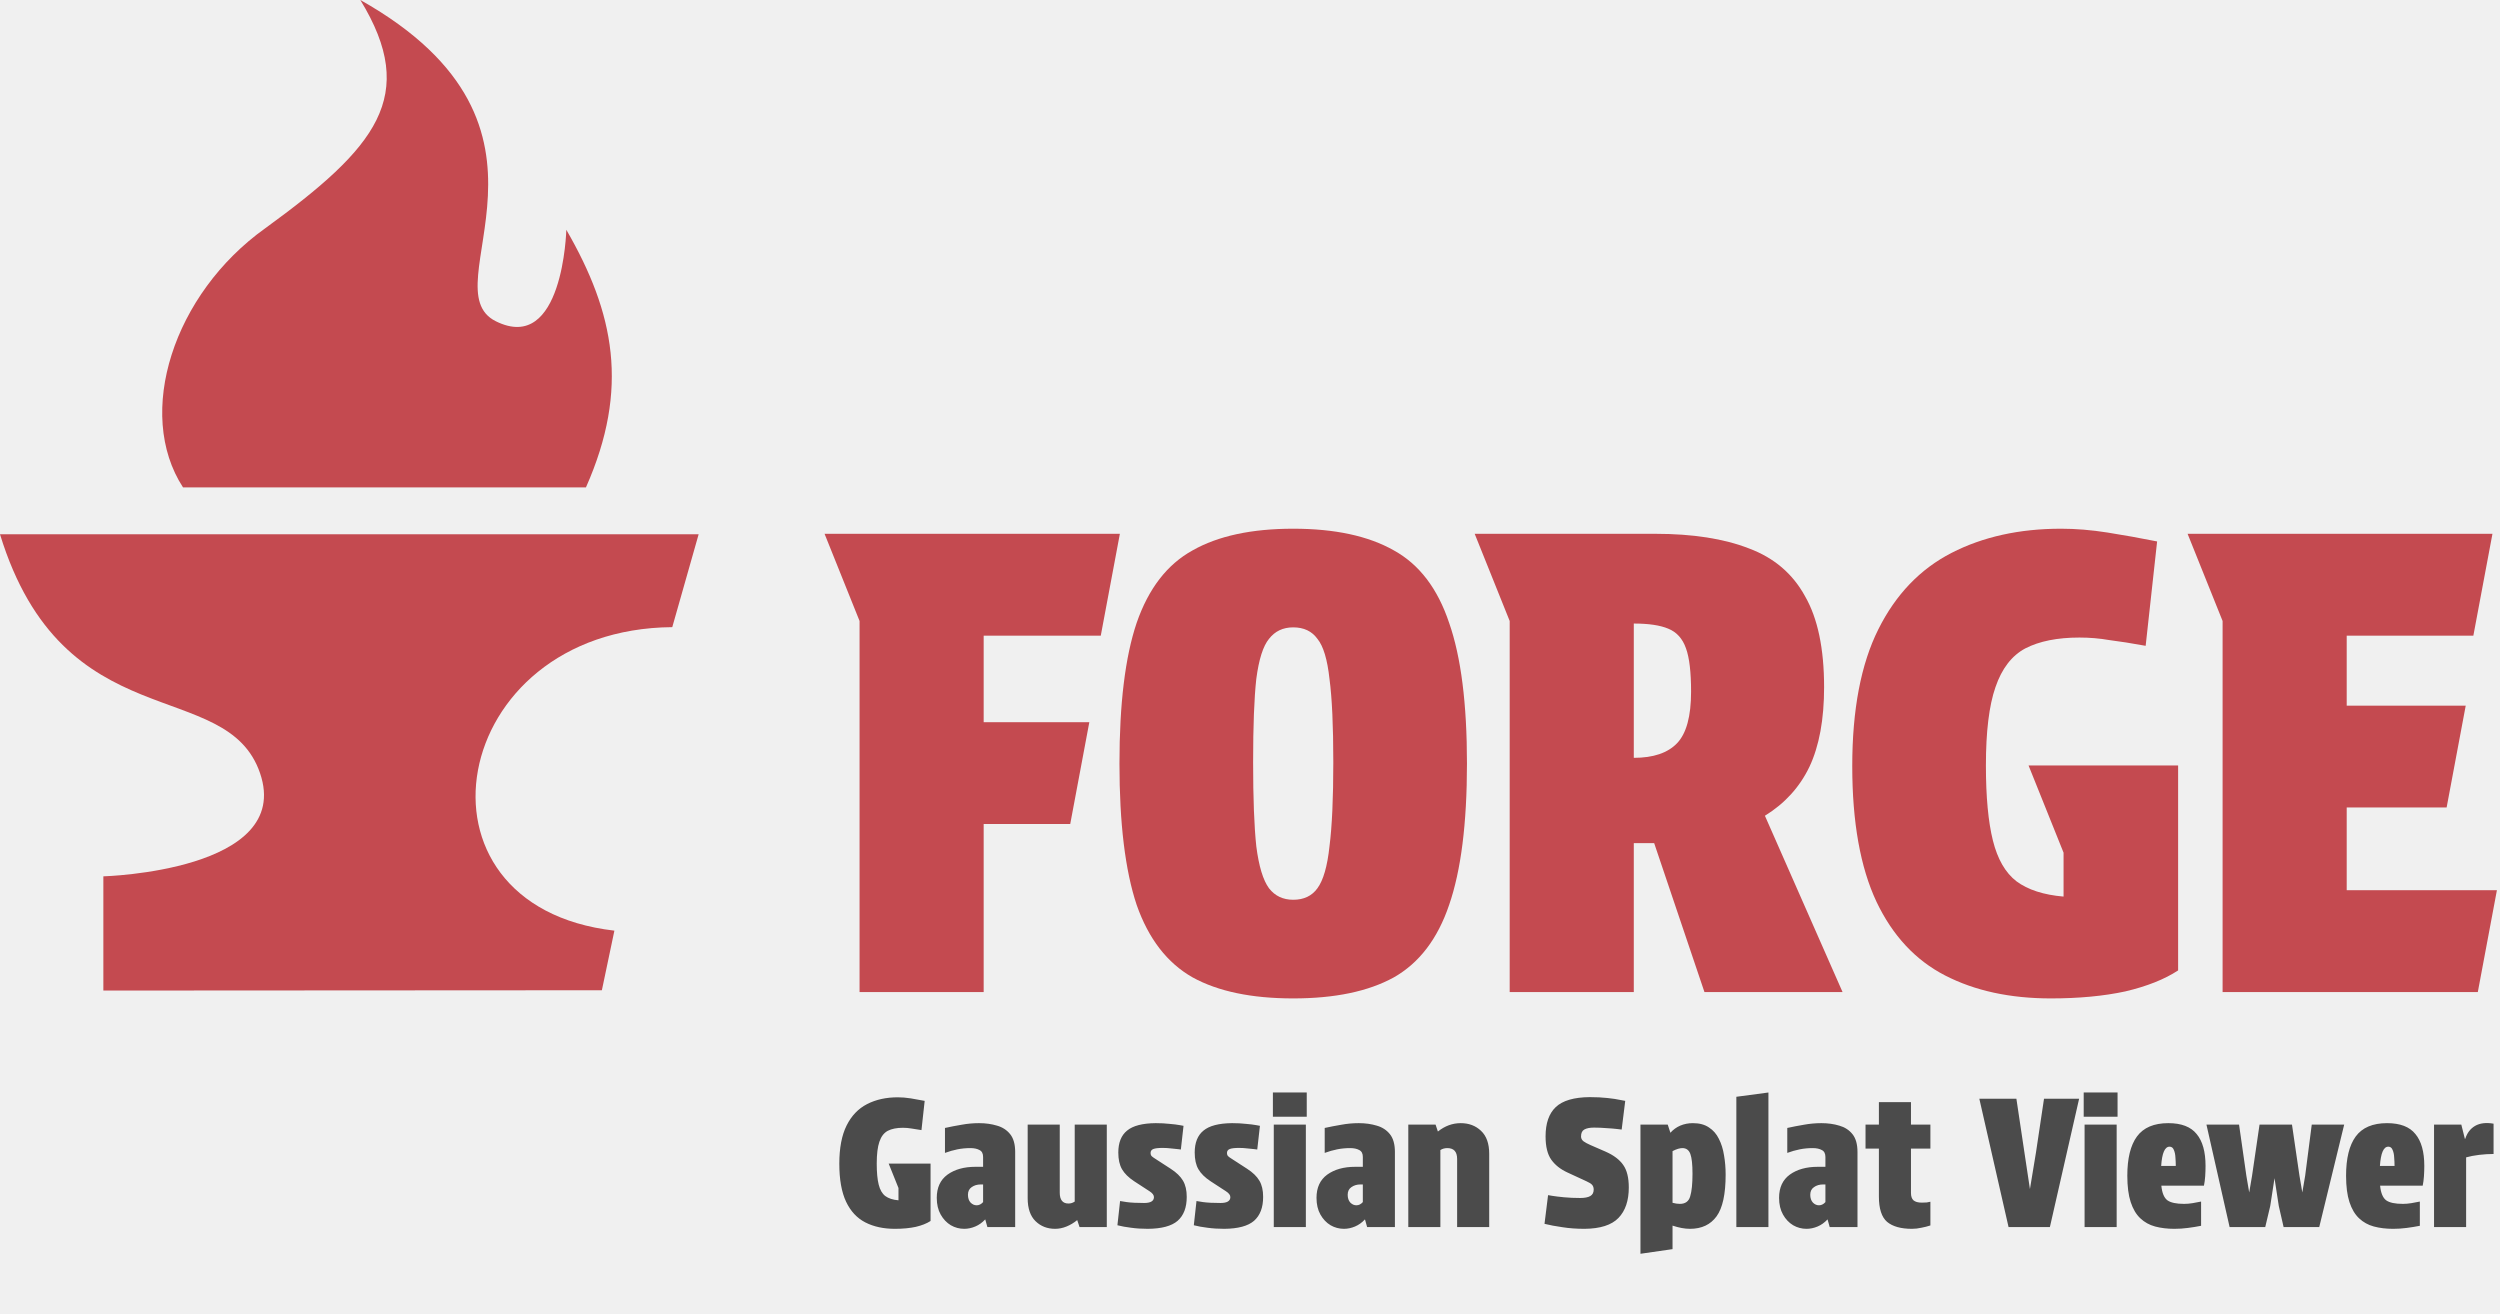
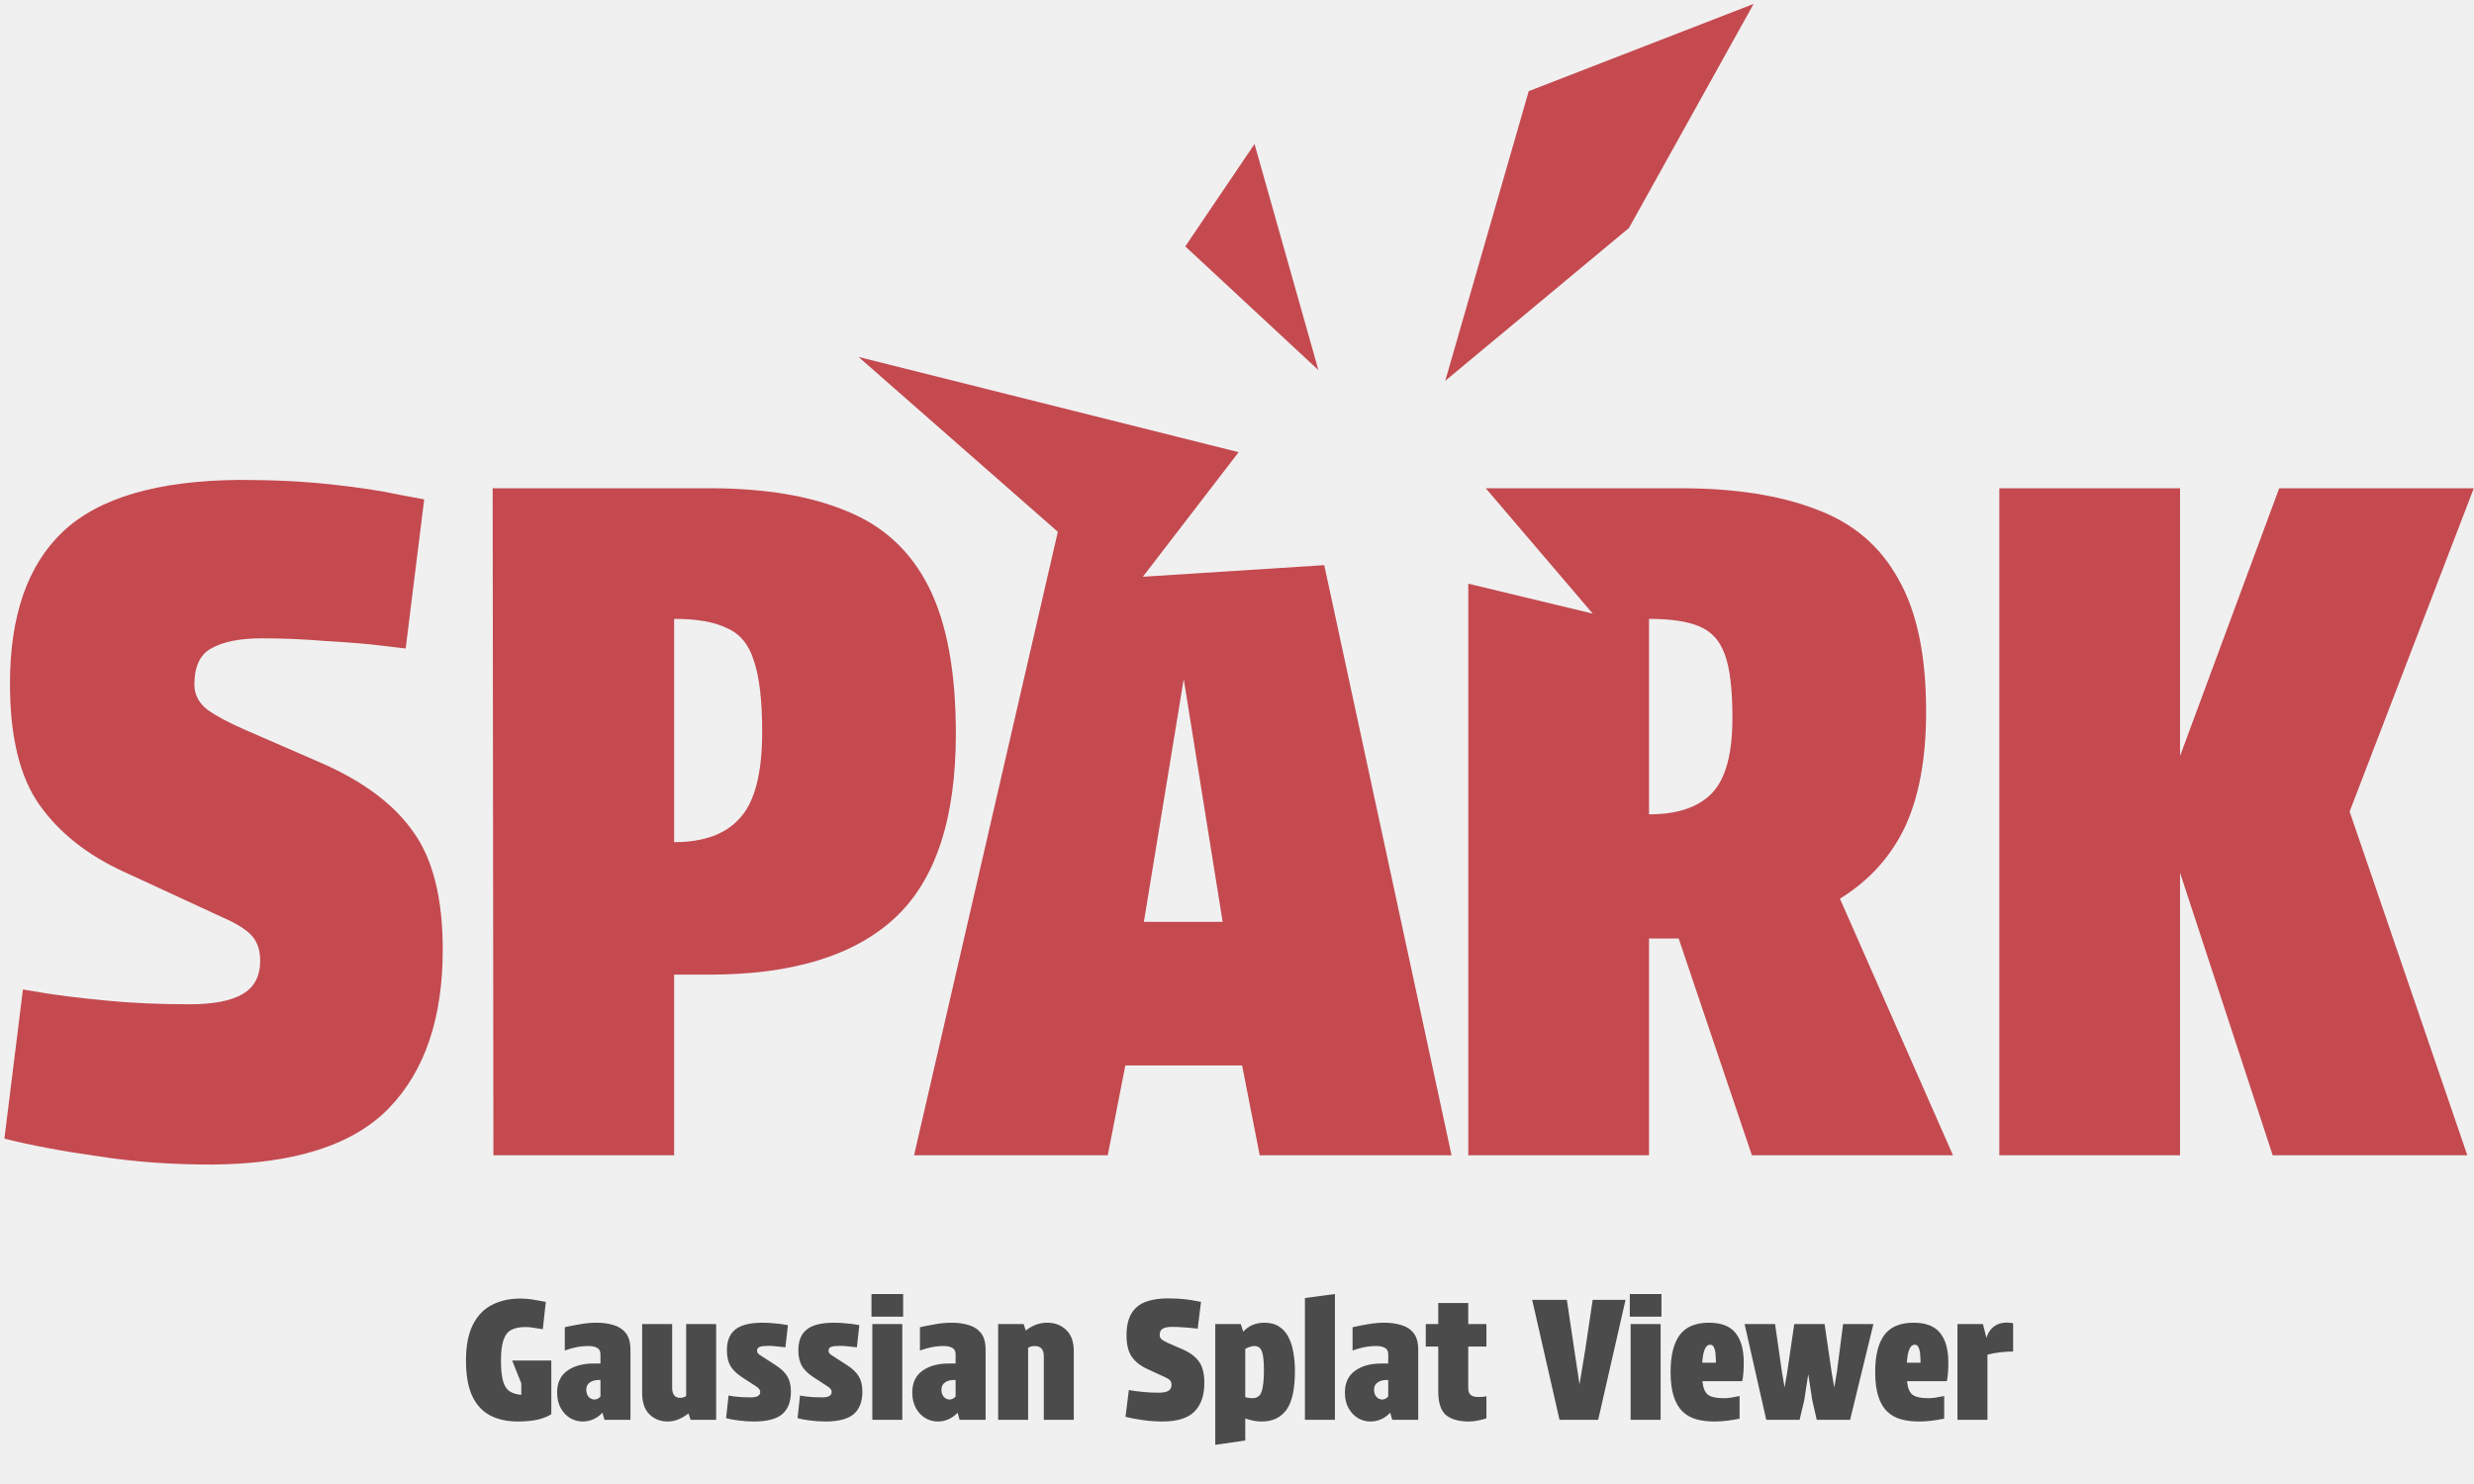
- <svg xmlns="http://www.w3.org/2000/svg" width="491" height="258" viewBox="0 0 491 258" fill="none">
-   <g clip-path="url(#clip0_1127_4)">
-     <path d="M0 104.933H137.213L132.034 123.171C87.865 123.535 78.226 177.889 120.668 182.779C120.668 182.779 120.668 182.779 118.208 194.486L20.299 194.545L20.299 172.113C20.299 172.113 57.652 171.091 51.074 151.852C44.495 132.613 12.442 145.51 0 104.933Z" fill="#C44A50" />
-     <path d="M70.769 0C115.329 25.07 84.144 56.514 97.379 63.094C110.614 69.674 111.225 45.134 111.225 45.134C120.66 61.452 123.689 76.294 115.08 95.725H35.945C26.5 81.189 34.05 57.713 52.097 44.83C73.874 28.985 82.334 18.903 70.769 0Z" fill="#C44A50" />
-     <path d="M219.943 104.839L216.193 124.839H193.193V141.839H213.943L210.193 161.839H193.193V194.839H168.818V121.964L161.943 104.839H219.943Z" fill="#C44A50" />
-     <path d="M253.987 196.089C245.821 196.089 239.237 194.714 234.237 191.964C229.237 189.131 225.571 184.381 223.237 177.714C220.987 170.964 219.862 161.714 219.862 149.964C219.862 138.214 220.987 129.006 223.237 122.339C225.571 115.589 229.237 110.839 234.237 108.089C239.237 105.256 245.821 103.839 253.987 103.839C262.154 103.839 268.737 105.256 273.737 108.089C278.737 110.839 282.362 115.589 284.612 122.339C286.946 129.006 288.112 138.214 288.112 149.964C288.112 161.714 286.946 170.964 284.612 177.714C282.362 184.381 278.737 189.131 273.737 191.964C268.737 194.714 262.154 196.089 253.987 196.089ZM261.862 149.714C261.862 142.548 261.612 137.089 261.112 133.339C260.696 129.506 259.904 126.881 258.737 125.464C257.654 123.964 256.071 123.214 253.987 123.214C251.987 123.214 250.404 123.964 249.237 125.464C248.071 126.881 247.237 129.506 246.737 133.339C246.321 137.089 246.112 142.548 246.112 149.714C246.112 156.798 246.321 162.298 246.737 166.214C247.237 170.131 248.071 172.881 249.237 174.464C250.404 175.964 251.987 176.714 253.987 176.714C256.071 176.714 257.654 175.964 258.737 174.464C259.904 172.881 260.696 170.131 261.112 166.214C261.612 162.298 261.862 156.798 261.862 149.714Z" fill="#C44A50" />
-     <path d="M325.128 104.839C332.461 104.839 338.586 105.798 343.503 107.714C348.42 109.548 352.086 112.673 354.503 117.089C357.003 121.423 358.253 127.381 358.253 134.964C358.253 141.298 357.295 146.506 355.378 150.589C353.461 154.589 350.545 157.798 346.628 160.214L361.878 194.839H334.753L324.878 165.589H320.878V194.839H296.503V121.964L289.628 104.839H325.128ZM320.878 148.839C324.711 148.839 327.545 147.881 329.378 145.964C331.211 144.048 332.128 140.673 332.128 135.839C332.128 132.006 331.795 129.173 331.128 127.339C330.461 125.423 329.295 124.131 327.628 123.464C326.045 122.798 323.795 122.464 320.878 122.464V148.839Z" fill="#C44A50" />
-     <path d="M390.033 150.339C390.033 156.506 390.492 161.423 391.408 165.089C392.325 168.756 393.867 171.423 396.033 173.089C398.283 174.756 401.367 175.756 405.283 176.089V167.464L398.408 150.339H427.783V190.589C425.117 192.339 421.658 193.714 417.408 194.714C413.158 195.631 408.283 196.089 402.783 196.089C394.783 196.089 387.867 194.589 382.033 191.589C376.2 188.589 371.7 183.756 368.533 177.089C365.367 170.339 363.783 161.464 363.783 150.464C363.783 139.381 365.492 130.423 368.908 123.589C372.325 116.756 377.117 111.756 383.283 108.589C389.45 105.423 396.617 103.839 404.783 103.839C407.7 103.839 410.742 104.089 413.908 104.589C417.075 105.089 420.325 105.673 423.658 106.339L421.408 126.839C418.658 126.339 416.283 125.964 414.283 125.714C412.367 125.381 410.408 125.214 408.408 125.214C404.075 125.214 400.533 125.923 397.783 127.339C395.117 128.756 393.158 131.298 391.908 134.964C390.658 138.548 390.033 143.673 390.033 150.339Z" fill="#C44A50" />
-     <path d="M429.643 104.839H489.518L485.768 124.839H460.893V138.589H484.268L480.518 158.589H460.893V174.839H490.393L486.643 194.839H436.518V121.964L429.643 104.839Z" fill="#C44A50" />
-     <path d="M172.191 228.531C172.191 230.258 172.319 231.634 172.576 232.661C172.832 233.688 173.264 234.434 173.871 234.901C174.501 235.368 175.364 235.648 176.461 235.741V233.326L174.536 228.531H182.761V239.801C182.014 240.291 181.046 240.676 179.856 240.956C178.666 241.213 177.301 241.341 175.761 241.341C173.521 241.341 171.584 240.921 169.951 240.081C168.317 239.241 167.057 237.888 166.171 236.021C165.284 234.131 164.841 231.646 164.841 228.566C164.841 225.463 165.319 222.954 166.276 221.041C167.232 219.128 168.574 217.728 170.301 216.841C172.027 215.954 174.034 215.511 176.321 215.511C177.137 215.511 177.989 215.581 178.876 215.721C179.762 215.861 180.672 216.024 181.606 216.211L180.976 221.951C180.206 221.811 179.541 221.706 178.981 221.636C178.444 221.543 177.896 221.496 177.336 221.496C176.122 221.496 175.131 221.694 174.361 222.091C173.614 222.488 173.066 223.199 172.716 224.226C172.366 225.229 172.191 226.664 172.191 228.531ZM189.371 241.341C188.438 241.341 187.563 241.108 186.746 240.641C185.93 240.151 185.265 239.451 184.751 238.541C184.238 237.631 183.981 236.534 183.981 235.251C183.981 233.244 184.681 231.728 186.081 230.701C187.505 229.674 189.336 229.161 191.576 229.161H193.081V227.236C193.081 226.559 192.848 226.104 192.381 225.871C191.915 225.614 191.32 225.486 190.596 225.486C189.71 225.486 188.858 225.568 188.041 225.731C187.225 225.894 186.408 226.128 185.591 226.431V221.531C186.641 221.298 187.726 221.088 188.846 220.901C189.99 220.691 191.133 220.586 192.276 220.586C193.56 220.586 194.738 220.749 195.811 221.076C196.885 221.379 197.748 221.939 198.401 222.756C199.055 223.573 199.381 224.739 199.381 226.256V240.991H193.921L193.501 239.486C192.918 240.116 192.265 240.583 191.541 240.886C190.818 241.189 190.095 241.341 189.371 241.341ZM191.821 236.721C192.288 236.721 192.708 236.511 193.081 236.091V232.626H192.626C191.926 232.626 191.331 232.801 190.841 233.151C190.351 233.478 190.106 233.979 190.106 234.656C190.106 235.309 190.281 235.823 190.631 236.196C190.981 236.546 191.378 236.721 191.821 236.721ZM211.565 239.626C210.912 240.163 210.212 240.583 209.465 240.886C208.719 241.189 207.972 241.341 207.225 241.341C205.685 241.341 204.402 240.839 203.375 239.836C202.349 238.833 201.835 237.328 201.835 235.321V220.866H208.135V234.236C208.135 235.659 208.707 236.371 209.85 236.371C210.294 236.371 210.702 236.243 211.075 235.986V220.866H217.375V240.991H212.02L211.565 239.626ZM226.635 235.111C226.635 234.714 226.343 234.329 225.76 233.956L222.75 231.996C221.653 231.273 220.86 230.491 220.37 229.651C219.88 228.811 219.635 227.714 219.635 226.361C219.635 224.424 220.206 222.989 221.35 222.056C222.493 221.099 224.371 220.609 226.985 220.586C227.965 220.586 228.863 220.633 229.68 220.726C230.52 220.796 231.185 220.878 231.675 220.971C232.188 221.064 232.445 221.111 232.445 221.111L231.92 225.766C231.92 225.766 231.745 225.743 231.395 225.696C231.045 225.649 230.59 225.603 230.03 225.556C229.493 225.486 228.933 225.451 228.35 225.451C227.51 225.451 226.903 225.521 226.53 225.661C226.156 225.801 225.97 226.069 225.97 226.466C225.97 226.699 226.04 226.898 226.18 227.061C226.32 227.201 226.541 227.364 226.845 227.551L229.925 229.546C231.045 230.269 231.85 231.051 232.34 231.891C232.83 232.708 233.075 233.769 233.075 235.076C233.075 237.153 232.48 238.716 231.29 239.766C230.1 240.793 228.151 241.318 225.445 241.341C224.255 241.341 223.158 241.271 222.155 241.131C221.175 241.014 220.276 240.851 219.46 240.641L219.985 235.881C219.985 235.881 220.416 235.951 221.28 236.091C222.143 236.208 223.286 236.266 224.71 236.266C225.993 236.266 226.635 235.881 226.635 235.111ZM241.64 235.111C241.64 234.714 241.348 234.329 240.765 233.956L237.755 231.996C236.658 231.273 235.865 230.491 235.375 229.651C234.885 228.811 234.64 227.714 234.64 226.361C234.64 224.424 235.211 222.989 236.355 222.056C237.498 221.099 239.376 220.609 241.99 220.586C242.97 220.586 243.868 220.633 244.685 220.726C245.525 220.796 246.19 220.878 246.68 220.971C247.193 221.064 247.45 221.111 247.45 221.111L246.925 225.766C246.925 225.766 246.75 225.743 246.4 225.696C246.05 225.649 245.595 225.603 245.035 225.556C244.498 225.486 243.938 225.451 243.355 225.451C242.515 225.451 241.908 225.521 241.535 225.661C241.161 225.801 240.975 226.069 240.975 226.466C240.975 226.699 241.045 226.898 241.185 227.061C241.325 227.201 241.546 227.364 241.85 227.551L244.93 229.546C246.05 230.269 246.855 231.051 247.345 231.891C247.835 232.708 248.08 233.769 248.08 235.076C248.08 237.153 247.485 238.716 246.295 239.766C245.105 240.793 243.156 241.318 240.45 241.341C239.26 241.341 238.163 241.271 237.16 241.131C236.18 241.014 235.281 240.851 234.465 240.641L234.99 235.881C234.99 235.881 235.421 235.951 236.285 236.091C237.148 236.208 238.291 236.266 239.715 236.266C240.998 236.266 241.64 235.881 241.64 235.111ZM250.17 220.866H256.47V240.991H250.17V220.866ZM249.995 214.566H256.645V219.326H249.995V214.566ZM263.951 241.341C263.018 241.341 262.143 241.108 261.326 240.641C260.51 240.151 259.845 239.451 259.331 238.541C258.818 237.631 258.561 236.534 258.561 235.251C258.561 233.244 259.261 231.728 260.661 230.701C262.085 229.674 263.916 229.161 266.156 229.161H267.661V227.236C267.661 226.559 267.428 226.104 266.961 225.871C266.495 225.614 265.9 225.486 265.176 225.486C264.29 225.486 263.438 225.568 262.621 225.731C261.805 225.894 260.988 226.128 260.171 226.431V221.531C261.221 221.298 262.306 221.088 263.426 220.901C264.57 220.691 265.713 220.586 266.856 220.586C268.14 220.586 269.318 220.749 270.391 221.076C271.465 221.379 272.328 221.939 272.981 222.756C273.635 223.573 273.961 224.739 273.961 226.256V240.991H268.501L268.081 239.486C267.498 240.116 266.845 240.583 266.121 240.886C265.398 241.189 264.675 241.341 263.951 241.341ZM266.401 236.721C266.868 236.721 267.288 236.511 267.661 236.091V232.626H267.206C266.506 232.626 265.911 232.801 265.421 233.151C264.931 233.478 264.686 233.979 264.686 234.656C264.686 235.309 264.861 235.823 265.211 236.196C265.561 236.546 265.958 236.721 266.401 236.721ZM282.4 222.231C283.777 221.134 285.27 220.586 286.88 220.586C288.49 220.586 289.82 221.088 290.87 222.091C291.944 223.094 292.48 224.599 292.48 226.606V240.991H286.18V227.621C286.18 226.198 285.539 225.486 284.255 225.486C283.742 225.486 283.287 225.614 282.89 225.871V240.991H276.59V220.866H281.945L282.4 222.231ZM310.341 235.286C311.227 235.286 311.892 235.158 312.336 234.901C312.779 234.644 313.001 234.224 313.001 233.641C313.001 233.244 312.896 232.929 312.686 232.696C312.476 232.463 312.102 232.229 311.566 231.996L307.856 230.281C306.479 229.651 305.417 228.811 304.671 227.761C303.924 226.711 303.551 225.183 303.551 223.176C303.551 220.609 304.216 218.696 305.546 217.436C306.899 216.153 309.127 215.499 312.231 215.476C313.514 215.476 314.681 215.534 315.731 215.651C316.781 215.768 317.621 215.896 318.251 216.036C318.881 216.153 319.196 216.211 319.196 216.211L318.496 221.846C318.496 221.846 318.204 221.811 317.621 221.741C317.061 221.671 316.361 221.613 315.521 221.566C314.681 221.496 313.864 221.461 313.071 221.461C312.231 221.461 311.589 221.589 311.146 221.846C310.726 222.079 310.516 222.534 310.516 223.211C310.516 223.584 310.679 223.899 311.006 224.156C311.332 224.389 311.787 224.634 312.371 224.891L315.346 226.186C316.932 226.886 318.087 227.761 318.811 228.811C319.534 229.838 319.896 231.308 319.896 233.221C319.896 235.811 319.219 237.806 317.866 239.206C316.512 240.606 314.284 241.318 311.181 241.341C309.641 241.341 308.206 241.236 306.876 241.026C305.546 240.839 304.367 240.618 303.341 240.361L304.041 234.726C304.041 234.726 304.321 234.773 304.881 234.866C305.464 234.959 306.234 235.053 307.191 235.146C308.147 235.239 309.197 235.286 310.341 235.286ZM322.186 246.241V220.866H327.541L328.066 222.476C328.603 221.869 329.244 221.403 329.991 221.076C330.761 220.749 331.589 220.586 332.476 220.586C333.759 220.586 334.809 220.866 335.626 221.426C336.466 221.963 337.119 222.709 337.586 223.666C338.076 224.623 338.414 225.708 338.601 226.921C338.811 228.111 338.916 229.371 338.916 230.701C338.916 234.528 338.321 237.258 337.131 238.891C335.941 240.524 334.203 241.341 331.916 241.341C330.889 241.341 329.746 241.131 328.486 240.711V245.331L322.186 246.241ZM329.921 236.441C330.994 236.441 331.671 235.951 331.951 234.971C332.254 233.991 332.406 232.509 332.406 230.526C332.406 228.683 332.266 227.388 331.986 226.641C331.706 225.871 331.181 225.486 330.411 225.486C330.178 225.486 329.898 225.533 329.571 225.626C329.244 225.719 328.883 225.871 328.486 226.081V236.231C329.023 236.371 329.501 236.441 329.921 236.441ZM347.319 240.991H341.019V215.406L347.319 214.566V240.991ZM354.801 241.341C353.868 241.341 352.993 241.108 352.176 240.641C351.359 240.151 350.694 239.451 350.181 238.541C349.668 237.631 349.411 236.534 349.411 235.251C349.411 233.244 350.111 231.728 351.511 230.701C352.934 229.674 354.766 229.161 357.006 229.161H358.511V227.236C358.511 226.559 358.278 226.104 357.811 225.871C357.344 225.614 356.749 225.486 356.026 225.486C355.139 225.486 354.288 225.568 353.471 225.731C352.654 225.894 351.838 226.128 351.021 226.431V221.531C352.071 221.298 353.156 221.088 354.276 220.901C355.419 220.691 356.563 220.586 357.706 220.586C358.989 220.586 360.168 220.749 361.241 221.076C362.314 221.379 363.178 221.939 363.831 222.756C364.484 223.573 364.811 224.739 364.811 226.256V240.991H359.351L358.931 239.486C358.348 240.116 357.694 240.583 356.971 240.886C356.248 241.189 355.524 241.341 354.801 241.341ZM357.251 236.721C357.718 236.721 358.138 236.511 358.511 236.091V232.626H358.056C357.356 232.626 356.761 232.801 356.271 233.151C355.781 233.478 355.536 233.979 355.536 234.656C355.536 235.309 355.711 235.823 356.061 236.196C356.411 236.546 356.808 236.721 357.251 236.721ZM375.315 220.866H379.13V225.591H375.315V234.306C375.315 234.959 375.478 235.438 375.805 235.741C376.155 236.044 376.703 236.196 377.45 236.196C377.823 236.196 378.15 236.184 378.43 236.161C378.71 236.114 378.943 236.068 379.13 236.021V240.676C378.57 240.863 377.975 241.014 377.345 241.131C376.738 241.271 376.12 241.341 375.49 241.341C373.343 241.341 371.722 240.886 370.625 239.976C369.552 239.043 369.015 237.386 369.015 235.006V225.591H366.39V220.866H369.015V216.456H375.315V220.866ZM388.739 215.791H396.019L397.594 226.326L398.679 233.536L399.869 226.326L401.444 215.791H408.339L402.599 240.991H394.479L388.739 215.791ZM409.413 220.866H415.713V240.991H409.413V220.866ZM409.238 214.566H415.888V219.326H409.238V214.566ZM427.044 241.341C425.668 241.341 424.408 241.189 423.264 240.886C422.144 240.583 421.176 240.046 420.359 239.276C419.543 238.506 418.913 237.444 418.469 236.091C418.026 234.738 417.804 233.011 417.804 230.911C417.804 227.504 418.434 224.938 419.694 223.211C420.978 221.461 423.031 220.586 425.854 220.586C428.421 220.586 430.276 221.298 431.419 222.721C432.586 224.121 433.169 226.209 433.169 228.986C433.169 229.639 433.146 230.316 433.099 231.016C433.053 231.693 432.971 232.311 432.854 232.871H424.489C424.629 234.294 425.026 235.251 425.679 235.741C426.333 236.208 427.429 236.441 428.969 236.441C429.506 236.441 430.054 236.394 430.614 236.301C431.198 236.208 431.758 236.103 432.294 235.986V240.746C431.478 240.909 430.614 241.049 429.704 241.166C428.818 241.283 427.931 241.341 427.044 241.341ZM426.099 225.206C425.166 225.206 424.618 226.466 424.454 228.986H427.324C427.324 228.473 427.301 227.924 427.254 227.341C427.231 226.758 427.126 226.256 426.939 225.836C426.776 225.416 426.496 225.206 426.099 225.206ZM455.499 240.991H448.499L447.554 236.861L446.714 231.401L445.874 236.861L444.894 240.991H437.894L433.344 220.866H439.749L441.184 230.911L441.744 234.201L442.304 230.911L443.774 220.866H450.144L451.614 230.911L452.174 234.201L452.734 230.911L454.029 220.866H460.399L455.499 240.991ZM470.008 241.341C468.632 241.341 467.372 241.189 466.228 240.886C465.108 240.583 464.14 240.046 463.323 239.276C462.507 238.506 461.877 237.444 461.433 236.091C460.99 234.738 460.768 233.011 460.768 230.911C460.768 227.504 461.398 224.938 462.658 223.211C463.942 221.461 465.995 220.586 468.818 220.586C471.385 220.586 473.24 221.298 474.383 222.721C475.55 224.121 476.133 226.209 476.133 228.986C476.133 229.639 476.11 230.316 476.063 231.016C476.017 231.693 475.935 232.311 475.818 232.871H467.453C467.593 234.294 467.99 235.251 468.643 235.741C469.297 236.208 470.393 236.441 471.933 236.441C472.47 236.441 473.018 236.394 473.578 236.301C474.162 236.208 474.722 236.103 475.258 235.986V240.746C474.442 240.909 473.578 241.049 472.668 241.166C471.782 241.283 470.895 241.341 470.008 241.341ZM469.063 225.206C468.13 225.206 467.582 226.466 467.418 228.986H470.288C470.288 228.473 470.265 227.924 470.218 227.341C470.195 226.758 470.09 226.256 469.903 225.836C469.74 225.416 469.46 225.206 469.063 225.206ZM478.046 240.991V220.866H483.401L484.101 223.666H484.171C484.544 222.499 485.197 221.648 486.131 221.111C487.087 220.574 488.289 220.434 489.736 220.691V226.641C488.826 226.641 487.881 226.699 486.901 226.816C485.944 226.933 485.092 227.096 484.346 227.306V240.991H478.046Z" fill="#4B4B4B" />
-   </g>
-   <defs>
-     <clipPath id="clip0_1127_4">
-       <rect width="490.393" height="257.991" fill="white" />
-     </clipPath>
-   </defs>
+ <svg xmlns="http://www.w3.org/2000/svg" width="475" height="285" viewBox="0 0 475 285" fill="none">
+   <path d="M36.43 192.873C40.938 192.873 44.319 192.22 46.572 190.915C48.826 189.611 49.953 187.476 49.953 184.51C49.953 182.494 49.419 180.892 48.352 179.706C47.284 178.52 45.386 177.334 42.658 176.147L23.797 167.429C16.799 164.226 11.402 159.956 7.606 154.618C3.81 149.28 1.912 141.511 1.912 131.309C1.912 118.261 5.293 108.535 12.054 102.129C18.934 95.605 30.262 92.284 46.038 92.165C52.563 92.165 58.493 92.462 63.831 93.055C69.169 93.648 73.439 94.3 76.642 95.012C79.845 95.605 81.446 95.902 81.446 95.902L77.888 124.548C77.888 124.548 76.405 124.37 73.439 124.014C70.593 123.659 67.034 123.362 62.764 123.125C58.493 122.769 54.342 122.591 50.309 122.591C46.038 122.591 42.776 123.243 40.523 124.548C38.388 125.734 37.32 128.047 37.32 131.487C37.32 133.385 38.15 134.987 39.811 136.291C41.472 137.478 43.785 138.723 46.75 140.028L61.874 146.611C69.94 150.17 75.812 154.618 79.489 159.956C83.166 165.175 85.005 172.648 85.005 182.375C85.005 195.542 81.565 205.684 74.685 212.801C67.805 219.918 56.477 223.536 40.701 223.654C32.872 223.654 25.577 223.12 18.816 222.053C12.054 221.104 6.064 219.977 0.845 218.672L4.403 190.026C4.403 190.026 5.827 190.263 8.674 190.738C11.639 191.212 15.553 191.686 20.417 192.161C25.28 192.635 30.618 192.873 36.43 192.873Z" fill="#C44A50" />
+   <path d="M94.733 221.875L94.59 93.767H136.19C146.865 93.767 155.703 95.249 162.701 98.215C169.7 101.062 174.919 105.925 178.359 112.805C181.799 119.685 183.519 129.056 183.519 140.918C183.519 157.287 179.604 169.09 171.775 176.325C163.947 183.561 152.085 187.179 136.19 187.179H129.428V221.875H94.733ZM129.428 161.735C135.122 161.735 139.333 160.193 142.061 157.109C144.908 154.025 146.332 148.509 146.332 140.562C146.332 134.512 145.798 129.945 144.73 126.861C143.781 123.777 142.061 121.701 139.57 120.634C137.198 119.448 133.817 118.855 129.428 118.855V161.735Z" fill="#C44A50" />
+   <path d="M216.063 204.616L212.682 221.875H175.495L203.102 102.134L164.842 68.554L237.815 86.84L219.426 110.763L254.251 108.535L278.694 221.875H241.863L238.482 204.616H216.063ZM219.621 177.037H234.745L227.272 130.42L219.621 177.037Z" fill="#C44A50" />
+   <path d="M322.656 93.767C333.094 93.767 341.813 95.131 348.811 97.859C355.81 100.469 361.029 104.917 364.469 111.204C368.028 117.372 369.807 125.853 369.807 136.647C369.807 145.662 368.443 153.076 365.715 158.888C362.986 164.582 358.835 169.149 353.26 172.589L374.967 221.875H336.356L322.3 180.24H316.606V221.875H281.91V112.094L305.805 117.847L285.259 93.767H322.656ZM316.606 156.397C322.063 156.397 326.096 155.033 328.705 152.305C331.315 149.577 332.62 144.773 332.62 137.893C332.62 132.436 332.145 128.403 331.196 125.794C330.247 123.065 328.587 121.227 326.214 120.278C323.961 119.329 320.758 118.855 316.606 118.855V156.397Z" fill="#C44A50" />
+   <path d="M383.865 93.767H418.561V145.188L437.599 93.767H474.964L451.121 155.864L473.718 221.875H436.353L418.561 167.607V221.875H383.865V93.767Z" fill="#C44A50" />
+   <path fill-rule="evenodd" clip-rule="evenodd" d="M277.48 73.135L293.514 17.502L336.688 0.751L312.755 43.786L277.48 73.135Z" fill="#C44A50" />
+   <path fill-rule="evenodd" clip-rule="evenodd" d="M240.865 27.654L253.133 71.08L227.57 47.321L240.865 27.654Z" fill="#C44A50" />
+   <path d="M96.186 261.287C96.186 262.865 96.303 264.124 96.538 265.063C96.773 266.001 97.167 266.684 97.722 267.111C98.298 267.537 99.087 267.793 100.09 267.879V265.671L98.33 261.287H105.85V271.591C105.167 272.039 104.282 272.391 103.194 272.647C102.106 272.881 100.858 272.999 99.45 272.999C97.402 272.999 95.631 272.615 94.138 271.847C92.645 271.079 91.493 269.841 90.682 268.135C89.871 266.407 89.466 264.135 89.466 261.319C89.466 258.481 89.903 256.188 90.778 254.439C91.653 252.689 92.879 251.409 94.458 250.599C96.037 249.788 97.871 249.383 99.962 249.383C100.709 249.383 101.487 249.447 102.298 249.575C103.109 249.703 103.941 249.852 104.794 250.023L104.218 255.271C103.514 255.143 102.906 255.047 102.394 254.983C101.903 254.897 101.402 254.855 100.89 254.855C99.781 254.855 98.874 255.036 98.17 255.399C97.487 255.761 96.986 256.412 96.666 257.351C96.346 258.268 96.186 259.58 96.186 261.287ZM111.894 272.999C111.041 272.999 110.241 272.785 109.494 272.359C108.747 271.911 108.139 271.271 107.67 270.439C107.201 269.607 106.966 268.604 106.966 267.431C106.966 265.596 107.606 264.209 108.886 263.271C110.187 262.332 111.862 261.863 113.91 261.863H115.286V260.103C115.286 259.484 115.073 259.068 114.646 258.855C114.219 258.62 113.675 258.503 113.014 258.503C112.203 258.503 111.425 258.577 110.678 258.727C109.931 258.876 109.185 259.089 108.438 259.367V254.887C109.398 254.673 110.39 254.481 111.414 254.311C112.459 254.119 113.505 254.023 114.55 254.023C115.723 254.023 116.801 254.172 117.782 254.471C118.763 254.748 119.553 255.26 120.15 256.007C120.747 256.753 121.046 257.82 121.046 259.207V272.679H116.054L115.67 271.303C115.137 271.879 114.539 272.305 113.878 272.583C113.217 272.86 112.555 272.999 111.894 272.999ZM114.134 268.775C114.561 268.775 114.945 268.583 115.286 268.199V265.031H114.87C114.23 265.031 113.686 265.191 113.238 265.511C112.79 265.809 112.566 266.268 112.566 266.887C112.566 267.484 112.726 267.953 113.046 268.295C113.366 268.615 113.729 268.775 114.134 268.775ZM132.186 271.431C131.588 271.921 130.948 272.305 130.266 272.583C129.583 272.86 128.9 272.999 128.218 272.999C126.81 272.999 125.636 272.54 124.698 271.623C123.759 270.705 123.29 269.329 123.29 267.495V254.279H129.05V266.503C129.05 267.804 129.572 268.455 130.618 268.455C131.023 268.455 131.396 268.337 131.738 268.103V254.279H137.498V272.679H132.602L132.186 271.431ZM145.964 267.303C145.964 266.94 145.697 266.588 145.164 266.247L142.412 264.455C141.409 263.793 140.684 263.079 140.236 262.311C139.788 261.543 139.564 260.54 139.564 259.303C139.564 257.532 140.086 256.22 141.132 255.367C142.177 254.492 143.894 254.044 146.284 254.023C147.18 254.023 148.001 254.065 148.748 254.151C149.516 254.215 150.124 254.289 150.572 254.375C151.041 254.46 151.276 254.503 151.276 254.503L150.796 258.759C150.796 258.759 150.636 258.737 150.316 258.695C149.996 258.652 149.58 258.609 149.068 258.567C148.577 258.503 148.065 258.471 147.532 258.471C146.764 258.471 146.209 258.535 145.868 258.663C145.526 258.791 145.356 259.036 145.356 259.399C145.356 259.612 145.42 259.793 145.548 259.943C145.676 260.071 145.878 260.22 146.156 260.391L148.972 262.215C149.996 262.876 150.732 263.591 151.18 264.359C151.628 265.105 151.852 266.076 151.852 267.271C151.852 269.169 151.308 270.599 150.22 271.559C149.132 272.497 147.35 272.977 144.876 272.999C143.788 272.999 142.785 272.935 141.868 272.807C140.972 272.7 140.15 272.551 139.404 272.359L139.884 268.007C139.884 268.007 140.278 268.071 141.068 268.199C141.857 268.305 142.902 268.359 144.204 268.359C145.377 268.359 145.964 268.007 145.964 267.303ZM159.682 267.303C159.682 266.94 159.416 266.588 158.882 266.247L156.13 264.455C155.128 263.793 154.402 263.079 153.954 262.311C153.506 261.543 153.282 260.54 153.282 259.303C153.282 257.532 153.805 256.22 154.85 255.367C155.896 254.492 157.613 254.044 160.002 254.023C160.898 254.023 161.72 254.065 162.466 254.151C163.234 254.215 163.842 254.289 164.29 254.375C164.76 254.46 164.994 254.503 164.994 254.503L164.514 258.759C164.514 258.759 164.354 258.737 164.034 258.695C163.714 258.652 163.298 258.609 162.786 258.567C162.296 258.503 161.784 258.471 161.25 258.471C160.482 258.471 159.928 258.535 159.586 258.663C159.245 258.791 159.074 259.036 159.074 259.399C159.074 259.612 159.138 259.793 159.266 259.943C159.394 260.071 159.597 260.22 159.874 260.391L162.69 262.215C163.714 262.876 164.45 263.591 164.898 264.359C165.346 265.105 165.57 266.076 165.57 267.271C165.57 269.169 165.026 270.599 163.938 271.559C162.85 272.497 161.069 272.977 158.594 272.999C157.506 272.999 156.504 272.935 155.586 272.807C154.69 272.7 153.869 272.551 153.122 272.359L153.602 268.007C153.602 268.007 153.997 268.071 154.786 268.199C155.576 268.305 156.621 268.359 157.922 268.359C159.096 268.359 159.682 268.007 159.682 267.303ZM167.481 254.279H173.241V272.679H167.481V254.279ZM167.321 248.519H173.401V252.871H167.321V248.519ZM180.082 272.999C179.228 272.999 178.428 272.785 177.682 272.359C176.935 271.911 176.327 271.271 175.858 270.439C175.388 269.607 175.154 268.604 175.154 267.431C175.154 265.596 175.794 264.209 177.074 263.271C178.375 262.332 180.05 261.863 182.098 261.863H183.474V260.103C183.474 259.484 183.26 259.068 182.834 258.855C182.407 258.62 181.863 258.503 181.202 258.503C180.391 258.503 179.612 258.577 178.866 258.727C178.119 258.876 177.372 259.089 176.626 259.367V254.887C177.586 254.673 178.578 254.481 179.602 254.311C180.647 254.119 181.692 254.023 182.738 254.023C183.911 254.023 184.988 254.172 185.97 254.471C186.951 254.748 187.74 255.26 188.338 256.007C188.935 256.753 189.234 257.82 189.234 259.207V272.679H184.242L183.858 271.303C183.324 271.879 182.727 272.305 182.066 272.583C181.404 272.86 180.743 272.999 180.082 272.999ZM182.322 268.775C182.748 268.775 183.132 268.583 183.474 268.199V265.031H183.058C182.418 265.031 181.874 265.191 181.426 265.511C180.978 265.809 180.754 266.268 180.754 266.887C180.754 267.484 180.914 267.953 181.234 268.295C181.554 268.615 181.916 268.775 182.322 268.775ZM196.949 255.527C198.208 254.524 199.573 254.023 201.045 254.023C202.517 254.023 203.733 254.481 204.693 255.399C205.675 256.316 206.165 257.692 206.165 259.527V272.679H200.405V260.455C200.405 259.153 199.819 258.503 198.645 258.503C198.176 258.503 197.76 258.62 197.397 258.855V272.679H191.637V254.279H196.533L196.949 255.527ZM222.495 267.463C223.305 267.463 223.913 267.345 224.319 267.111C224.724 266.876 224.927 266.492 224.927 265.959C224.927 265.596 224.831 265.308 224.639 265.095C224.447 264.881 224.105 264.668 223.615 264.455L220.223 262.887C218.964 262.311 217.993 261.543 217.311 260.583C216.628 259.623 216.287 258.225 216.287 256.391C216.287 254.044 216.895 252.295 218.111 251.143C219.348 249.969 221.385 249.372 224.223 249.351C225.396 249.351 226.463 249.404 227.423 249.511C228.383 249.617 229.151 249.735 229.727 249.863C230.303 249.969 230.591 250.023 230.591 250.023L229.951 255.175C229.951 255.175 229.684 255.143 229.151 255.079C228.639 255.015 227.999 254.961 227.231 254.919C226.463 254.855 225.716 254.823 224.991 254.823C224.223 254.823 223.636 254.94 223.231 255.175C222.847 255.388 222.655 255.804 222.655 256.423C222.655 256.764 222.804 257.052 223.103 257.287C223.401 257.5 223.817 257.724 224.351 257.959L227.071 259.143C228.521 259.783 229.577 260.583 230.239 261.543C230.9 262.481 231.231 263.825 231.231 265.575C231.231 267.943 230.612 269.767 229.375 271.047C228.137 272.327 226.1 272.977 223.263 272.999C221.855 272.999 220.543 272.903 219.327 272.711C218.111 272.54 217.033 272.337 216.095 272.103L216.735 266.951C216.735 266.951 216.991 266.993 217.503 267.079C218.036 267.164 218.74 267.249 219.615 267.335C220.489 267.42 221.449 267.463 222.495 267.463ZM233.325 277.479V254.279H238.221L238.701 255.751C239.191 255.196 239.778 254.769 240.461 254.471C241.165 254.172 241.922 254.023 242.733 254.023C243.906 254.023 244.866 254.279 245.613 254.791C246.381 255.281 246.978 255.964 247.405 256.839C247.853 257.713 248.162 258.705 248.333 259.815C248.525 260.903 248.621 262.055 248.621 263.271C248.621 266.769 248.077 269.265 246.989 270.759C245.901 272.252 244.311 272.999 242.221 272.999C241.282 272.999 240.237 272.807 239.085 272.423V276.647L233.325 277.479ZM240.397 268.519C241.378 268.519 241.997 268.071 242.253 267.175C242.53 266.279 242.669 264.924 242.669 263.111C242.669 261.425 242.541 260.241 242.285 259.559C242.029 258.855 241.549 258.503 240.845 258.503C240.631 258.503 240.375 258.545 240.077 258.631C239.778 258.716 239.447 258.855 239.085 259.047V268.327C239.575 268.455 240.013 268.519 240.397 268.519ZM256.304 272.679H250.544V249.287L256.304 248.519V272.679ZM263.144 272.999C262.291 272.999 261.491 272.785 260.744 272.359C259.997 271.911 259.389 271.271 258.92 270.439C258.451 269.607 258.216 268.604 258.216 267.431C258.216 265.596 258.856 264.209 260.136 263.271C261.437 262.332 263.112 261.863 265.16 261.863H266.536V260.103C266.536 259.484 266.323 259.068 265.896 258.855C265.469 258.62 264.925 258.503 264.264 258.503C263.453 258.503 262.675 258.577 261.928 258.727C261.181 258.876 260.435 259.089 259.688 259.367V254.887C260.648 254.673 261.64 254.481 262.664 254.311C263.709 254.119 264.755 254.023 265.8 254.023C266.973 254.023 268.051 254.172 269.032 254.471C270.013 254.748 270.803 255.26 271.4 256.007C271.997 256.753 272.296 257.82 272.296 259.207V272.679H267.304L266.92 271.303C266.387 271.879 265.789 272.305 265.128 272.583C264.467 272.86 263.805 272.999 263.144 272.999ZM265.384 268.775C265.811 268.775 266.195 268.583 266.536 268.199V265.031H266.12C265.48 265.031 264.936 265.191 264.488 265.511C264.04 265.809 263.816 266.268 263.816 266.887C263.816 267.484 263.976 267.953 264.296 268.295C264.616 268.615 264.979 268.775 265.384 268.775ZM281.9 254.279H285.388V258.599H281.9V266.567C281.9 267.164 282.049 267.601 282.348 267.879C282.668 268.156 283.169 268.295 283.852 268.295C284.193 268.295 284.492 268.284 284.748 268.263C285.004 268.22 285.217 268.177 285.388 268.135V272.391C284.876 272.561 284.332 272.7 283.756 272.807C283.201 272.935 282.636 272.999 282.06 272.999C280.097 272.999 278.614 272.583 277.612 271.751C276.63 270.897 276.14 269.383 276.14 267.207V258.599H273.74V254.279H276.14V250.247H281.9V254.279ZM294.174 249.639H300.83L302.27 259.271L303.262 265.863L304.35 259.271L305.79 249.639H312.094L306.846 272.679H299.422L294.174 249.639ZM313.075 254.279H318.835V272.679H313.075V254.279ZM312.915 248.519H318.995V252.871H312.915V248.519ZM329.195 272.999C327.937 272.999 326.785 272.86 325.739 272.583C324.715 272.305 323.83 271.815 323.083 271.111C322.337 270.407 321.761 269.436 321.355 268.199C320.95 266.961 320.747 265.383 320.747 263.463C320.747 260.348 321.323 258.001 322.475 256.423C323.649 254.823 325.526 254.023 328.107 254.023C330.454 254.023 332.15 254.673 333.195 255.975C334.262 257.255 334.795 259.164 334.795 261.703C334.795 262.3 334.774 262.919 334.731 263.559C334.689 264.177 334.614 264.743 334.507 265.255H326.859C326.987 266.556 327.35 267.431 327.947 267.879C328.545 268.305 329.547 268.519 330.955 268.519C331.446 268.519 331.947 268.476 332.459 268.391C332.993 268.305 333.505 268.209 333.995 268.103V272.455C333.249 272.604 332.459 272.732 331.627 272.839C330.817 272.945 330.006 272.999 329.195 272.999ZM328.331 258.247C327.478 258.247 326.977 259.399 326.827 261.703H329.451C329.451 261.233 329.43 260.732 329.387 260.199C329.366 259.665 329.27 259.207 329.099 258.823C328.95 258.439 328.694 258.247 328.331 258.247ZM355.211 272.679H348.811L347.947 268.903L347.179 263.911L346.411 268.903L345.515 272.679H339.115L334.955 254.279H340.811L342.123 263.463L342.635 266.471L343.147 263.463L344.491 254.279H350.315L351.659 263.463L352.171 266.471L352.683 263.463L353.867 254.279H359.691L355.211 272.679ZM368.477 272.999C367.218 272.999 366.066 272.86 365.021 272.583C363.997 272.305 363.111 271.815 362.365 271.111C361.618 270.407 361.042 269.436 360.637 268.199C360.231 266.961 360.029 265.383 360.029 263.463C360.029 260.348 360.605 258.001 361.757 256.423C362.93 254.823 364.807 254.023 367.389 254.023C369.735 254.023 371.431 254.673 372.477 255.975C373.543 257.255 374.077 259.164 374.077 261.703C374.077 262.3 374.055 262.919 374.013 263.559C373.97 264.177 373.895 264.743 373.789 265.255H366.141C366.269 266.556 366.631 267.431 367.229 267.879C367.826 268.305 368.829 268.519 370.237 268.519C370.727 268.519 371.229 268.476 371.741 268.391C372.274 268.305 372.786 268.209 373.277 268.103V272.455C372.53 272.604 371.741 272.732 370.909 272.839C370.098 272.945 369.287 272.999 368.477 272.999ZM367.613 258.247C366.759 258.247 366.258 259.399 366.109 261.703H368.733C368.733 261.233 368.711 260.732 368.669 260.199C368.647 259.665 368.551 259.207 368.381 258.823C368.231 258.439 367.975 258.247 367.613 258.247ZM375.825 272.679V254.279H380.721L381.361 256.839H381.425C381.766 255.772 382.363 254.993 383.217 254.503C384.091 254.012 385.19 253.884 386.513 254.119V259.559C385.681 259.559 384.817 259.612 383.921 259.719C383.046 259.825 382.267 259.975 381.585 260.167V272.679H375.825Z" fill="#4B4B4B" />
</svg>
